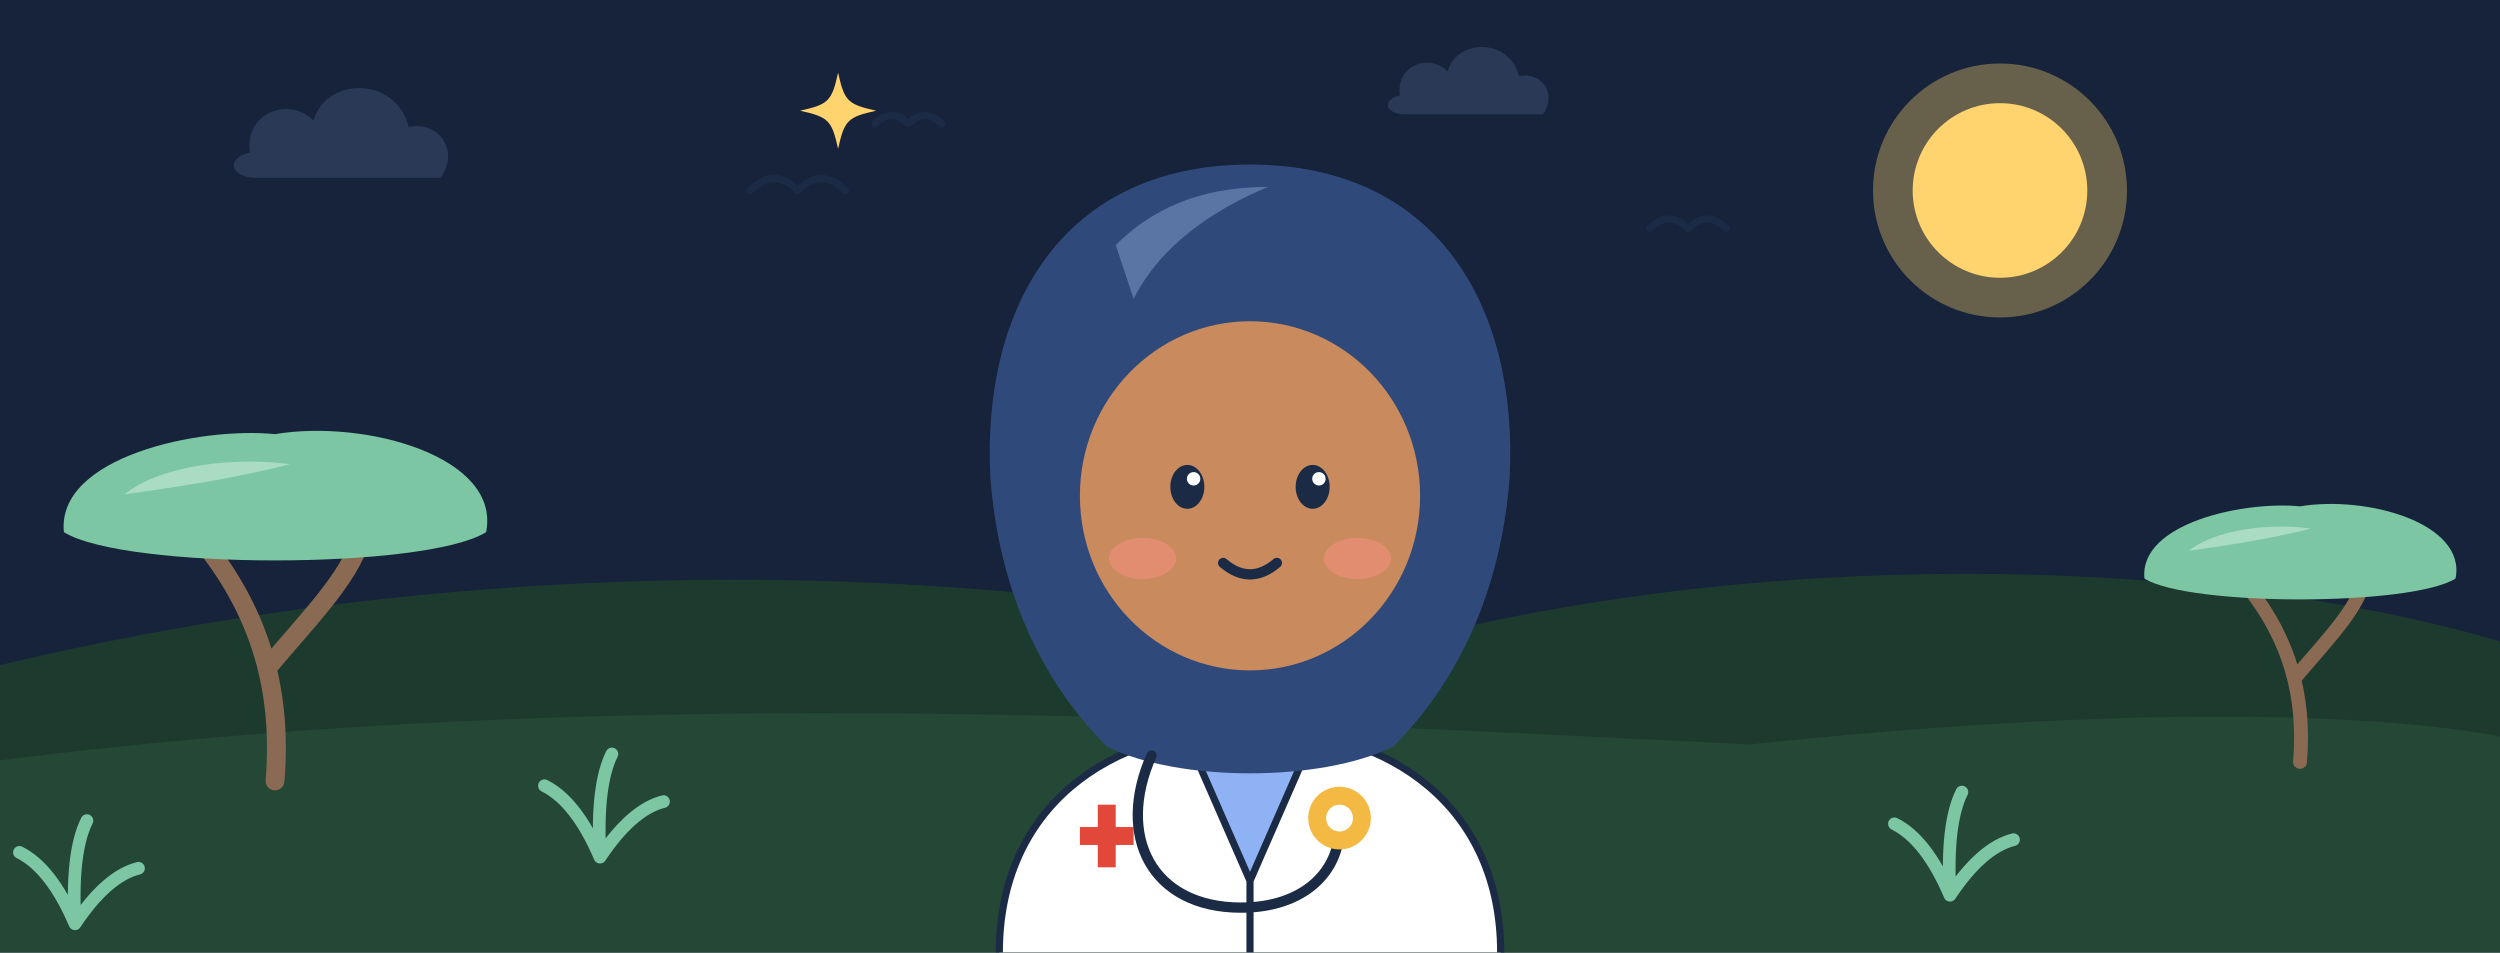
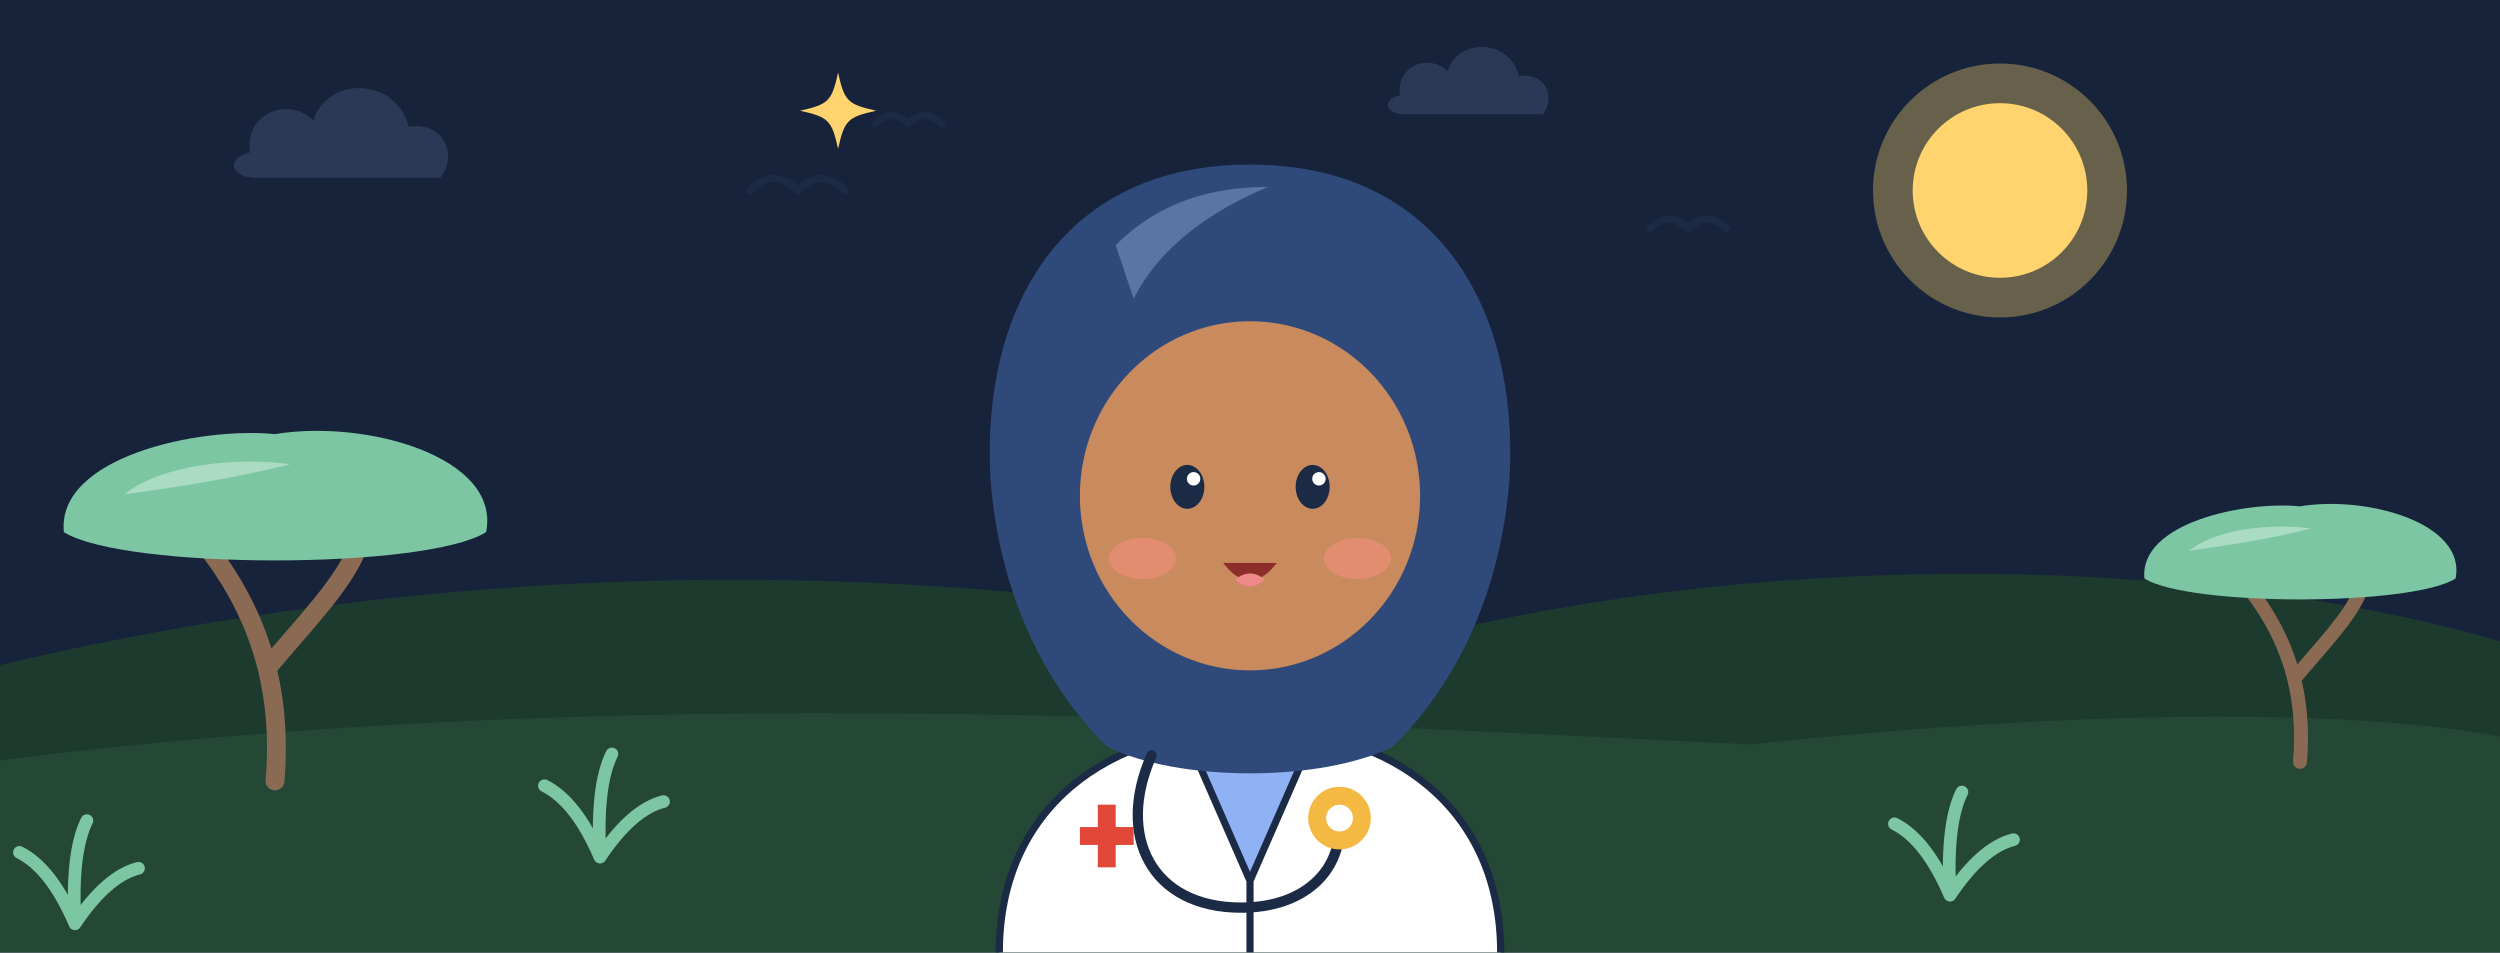
<svg xmlns="http://www.w3.org/2000/svg" viewBox="0 0 630 240" preserveAspectRatio="xMidYMid slice">
  <rect width="100%" height="100%" fill="#16233a" />
  <g transform="translate(504.0 48.0)">
    <circle r="32" opacity=".35" fill="#ffd36e" />
  </g>
  <g transform="translate(504.0 48.0)">
    <circle r="22" fill="#ffd36e" />
  </g>
  <g transform="translate(63.0 38.4)">
    <path transform="scale(0.8)" d="M0 0 C -2 -12 12 -18 20 -10 C 24 -24 46 -24 50 -8 C 60 -10 66 0 60 8 L 2 8 C -6 8 -8 2 0 0 Z" fill="#2a3a56" />
  </g>
  <g transform="translate(352.8 24.0)">
    <path transform="scale(0.6)" d="M0 0 C -2 -12 12 -18 20 -10 C 24 -24 46 -24 50 -8 C 60 -10 66 0 60 8 L 2 8 C -6 8 -8 2 0 0 Z" fill="#2a3a56" />
  </g>
  <g transform="translate(189.0 48.0)">
    <path d="M0 0 q6 -6 12 0 q6 -6 12 0" fill="none" stroke="#1c2b45" stroke-width="1.80" stroke-linecap="round" stroke-linejoin="round" />
  </g>
  <g transform="translate(220.5 31.2) scale(0.700)">
    <path d="M0 0 q6 -6 12 0 q6 -6 12 0" fill="none" stroke="#1c2b45" stroke-width="2.57" stroke-linecap="round" stroke-linejoin="round" />
  </g>
  <g transform="translate(415.8 57.6) scale(0.800)">
    <path d="M0 0 q6 -6 12 0 q6 -6 12 0" fill="none" stroke="#1c2b45" stroke-width="2.25" stroke-linecap="round" stroke-linejoin="round" />
  </g>
  <path d="M0 167.6 C 126.0 137.6 252.0 141.6 346.5 163.6 C 441.0 137.6 554.4 139.6 630.0 161.6 V 999 H 0 Z" fill="#1d3a2e" />
  <path d="M0 191.6 C 157.5 171.6 315.0 181.6 441.0 187.6 C 535.5 177.6 598.5 179.6 630.0 185.6 V 999 H 0 Z" fill="#244736" />
  <g transform="translate(69.3 196.8) scale(0.95)">
    <path d="M0 0 C 2 -24 -4 -44 -18 -62 M-2 -30 C 8 -42 18 -52 22 -62" stroke="#8a6a52" stroke-width="5" stroke-linecap="round" fill="none" />
  </g>
  <g transform="translate(69.3 196.8) scale(0.95)">
    <path d="M-56 -66 C -58 -86 -20 -94 0 -92 C 24 -96 60 -86 56 -66 C 40 -56 -40 -56 -56 -66 Z" fill="#7cc6a4" />
  </g>
  <g transform="translate(69.3 196.8) scale(0.95)">
    <path d="M-40 -76 C -30 -84 -10 -86 4 -84 C -12 -80 -26 -78 -40 -76 Z" fill="#a9dcc3" />
  </g>
  <g transform="translate(579.6 192.0) scale(0.7)">
    <path d="M0 0 C 2 -24 -4 -44 -18 -62 M-2 -30 C 8 -42 18 -52 22 -62" stroke="#8a6a52" stroke-width="5" stroke-linecap="round" fill="none" />
  </g>
  <g transform="translate(579.6 192.0) scale(0.7)">
    <path d="M-56 -66 C -58 -86 -20 -94 0 -92 C 24 -96 60 -86 56 -66 C 40 -56 -40 -56 -56 -66 Z" fill="#7cc6a4" />
  </g>
  <g transform="translate(579.6 192.0) scale(0.7)">
    <path d="M-40 -76 C -30 -84 -10 -86 4 -84 C -12 -80 -26 -78 -40 -76 Z" fill="#a9dcc3" />
  </g>
  <g transform="translate(151.2 216.0)">
    <path d="M0 0 q-6 -14 -14 -18 M0 0 q-1 -18 3 -26 M0 0 q8 -12 16 -14" stroke="#7cc6a4" stroke-width="3.2" stroke-linecap="round" fill="none" />
  </g>
  <g transform="translate(491.4 225.6)">
    <path d="M0 0 q-6 -14 -14 -18 M0 0 q-1 -18 3 -26 M0 0 q8 -12 16 -14" stroke="#7cc6a4" stroke-width="3.2" stroke-linecap="round" fill="none" />
  </g>
  <g transform="translate(18.9 232.8)">
    <path d="M0 0 q-6 -14 -14 -18 M0 0 q-1 -18 3 -26 M0 0 q8 -12 16 -14" stroke="#7cc6a4" stroke-width="3.2" stroke-linecap="round" fill="none" />
  </g>
  <g transform="translate(202.2 14.4) scale(1.128)">
    <path d="M44 200 C 44 168 68 150 100 150 C 132 150 156 168 156 200 Z" fill="#ffffff" />
  </g>
  <g transform="translate(202.2 14.4) scale(1.128)">
    <path d="M86 152 L 100 184 L 114 152 Z" fill="#8fb2f5" />
  </g>
  <g transform="translate(202.2 14.4) scale(1.128)">
    <path d="M86 152 L 100 184 L 114 152 M100 184 V 200" fill="none" stroke="#1c2b45" stroke-width="1.60" stroke-linecap="round" stroke-linejoin="round" />
  </g>
  <g transform="translate(202.2 14.4) scale(1.128)">
    <path d="M44 200 C 44 168 68 150 100 150 C 132 150 156 168 156 200" fill="none" stroke="#1c2b45" stroke-width="1.60" stroke-linecap="round" stroke-linejoin="round" />
  </g>
  <g transform="translate(202.2 14.4) scale(1.128)">
    <path d="M62 172 h4 v-5 h4 v5 h4 v4 h-4 v5 h-4 v-5 h-4 Z" fill="#e2483a" />
  </g>
  <g transform="translate(202.2 14.4) scale(1.128)">
    <path d="M100 24 C 58 24 40 56 42 94 C 44 120 54 140 68 154 C 84 162 116 162 132 154 C 146 140 156 120 158 94 C 160 56 142 24 100 24 Z" fill="#2f4a7a" />
  </g>
  <g transform="translate(202.2 14.4) scale(1.128)">
    <path d="M70 42 C 80 32 92 29 104 29 C 92 34 80 42 74 54 Z" fill="#5a74a3" />
  </g>
  <g transform="translate(202.2 14.4) scale(1.128)">
    <ellipse cx="100" cy="98" rx="38" ry="39" fill="#c98a5e" />
  </g>
  <g transform="translate(202.2 14.4) scale(1.128)">
    <ellipse cx="86" cy="96" rx="3.8" ry="4.9" fill="#1c2b45" />
  </g>
  <g transform="translate(202.2 14.4) scale(1.128)">
    <circle cx="87.4" cy="94.2" r="1.5" fill="#fff" />
  </g>
  <g transform="translate(202.2 14.4) scale(1.128)">
    <ellipse cx="114" cy="96" rx="3.8" ry="4.9" fill="#1c2b45" />
  </g>
  <g transform="translate(202.2 14.4) scale(1.128)">
    <circle cx="115.4" cy="94.2" r="1.5" fill="#fff" />
  </g>
  <g transform="translate(202.2 14.4) scale(1.128)">
    <ellipse cx="76" cy="112" rx="7.5" ry="4.6" opacity=".55" fill="#f58f80" />
  </g>
  <g transform="translate(202.2 14.4) scale(1.128)">
    <ellipse cx="124" cy="112" rx="7.5" ry="4.6" opacity=".55" fill="#f58f80" />
  </g>
  <g transform="translate(202.2 14.4) scale(1.128)">
-     <path d="M94 113 q6 5.1 12 0" fill="none" stroke="#1c2b45" stroke-width="2.30" stroke-linecap="round" stroke-linejoin="round" />
+     <path d="M94 113 q6 7.8 12 0 Z" fill="#8c2f2a" />
+   </g>
+   <g transform="translate(202.2 14.4) scale(1.128)">
+     <path d="M96.7 116.7 q3.3 3.0 6.6 0 q-3.3 -2.7 -6.6 0 Z" fill="#f08a8a" />
  </g>
  <g transform="translate(202.2 14.4) scale(1.128)">
    <path d="M78 156 C 70 174 78 190 98 190 C 112 190 120 182 120 172" fill="none" stroke="#1c2b45" stroke-width="2.30" stroke-linecap="round" stroke-linejoin="round" />
  </g>
  <g transform="translate(202.2 14.4) scale(1.128)">
    <circle cx="120" cy="170" r="7" fill="#f4b942" />
  </g>
  <g transform="translate(202.2 14.4) scale(1.128)">
    <circle cx="120" cy="170" r="3" fill="#fff" />
  </g>
  <g transform="translate(211.2 27.9)">
    <path transform="scale(0.8)" d="M0 -12 C 2 -3 3 -2 12 0 C 3 2 2 3 0 12 C -2 3 -3 2 -12 0 C -3 -2 -2 -3 0 -12 Z" fill="#ffd36e" />
  </g>
</svg>
